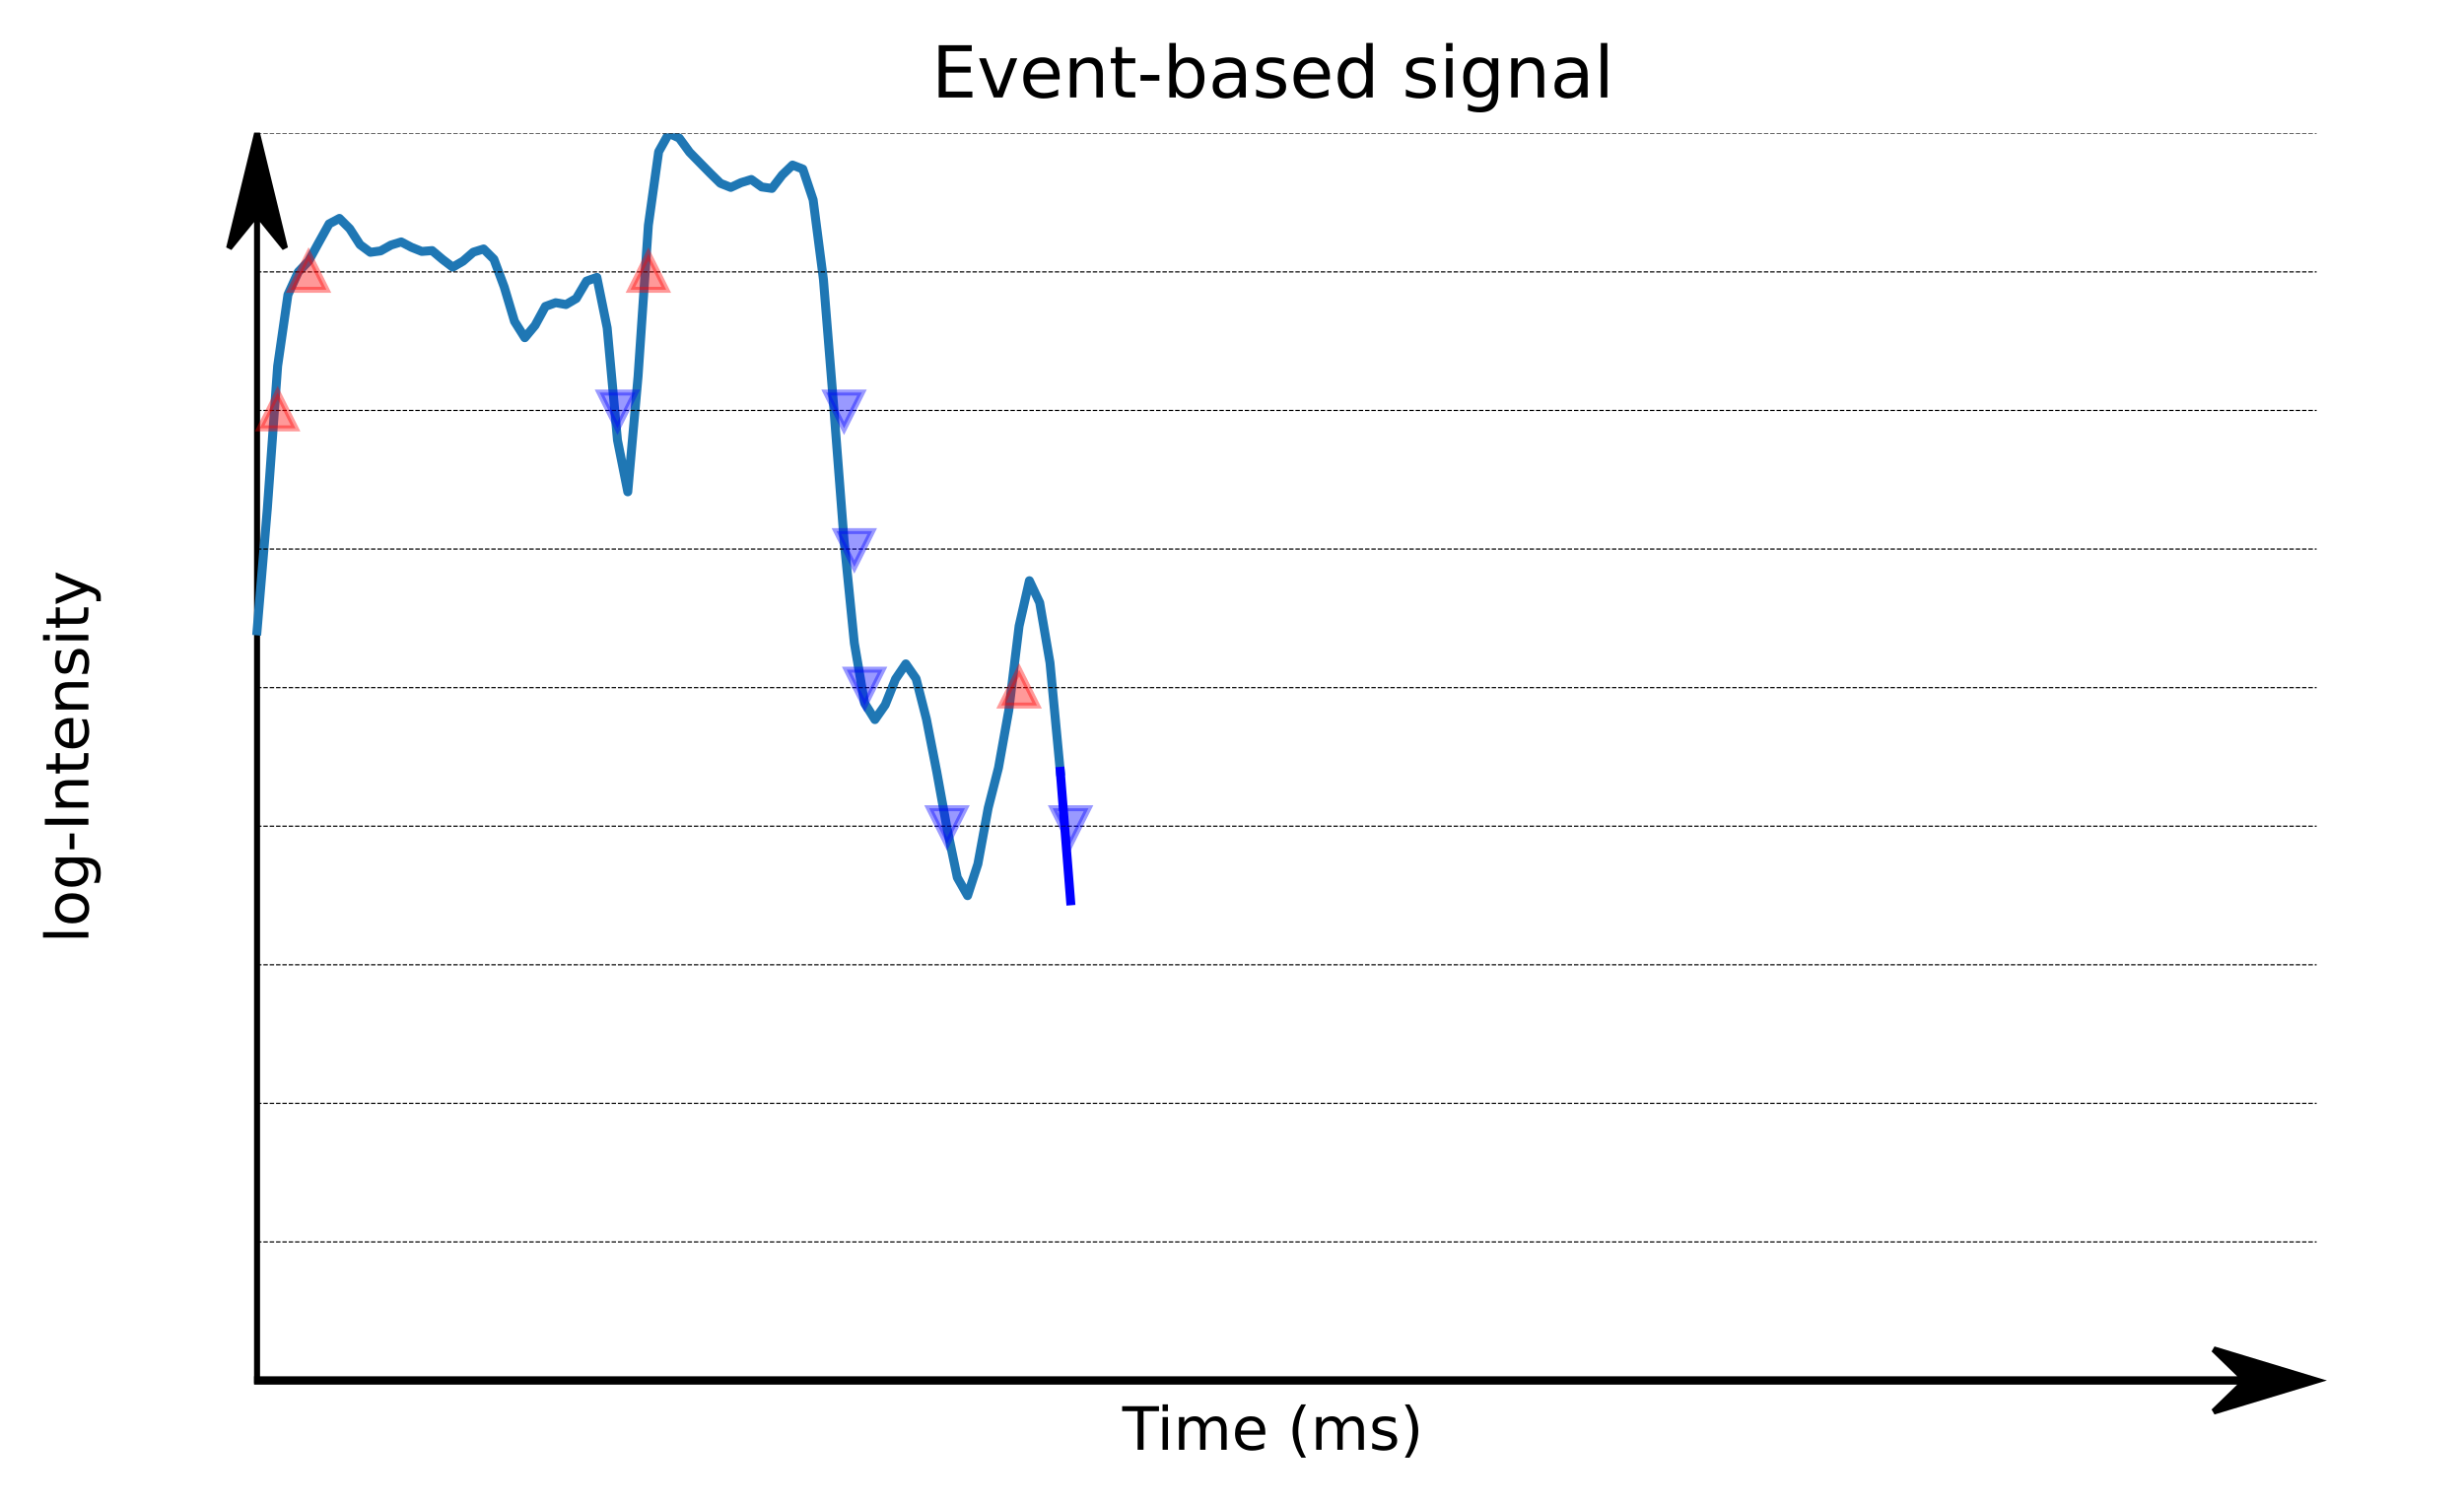
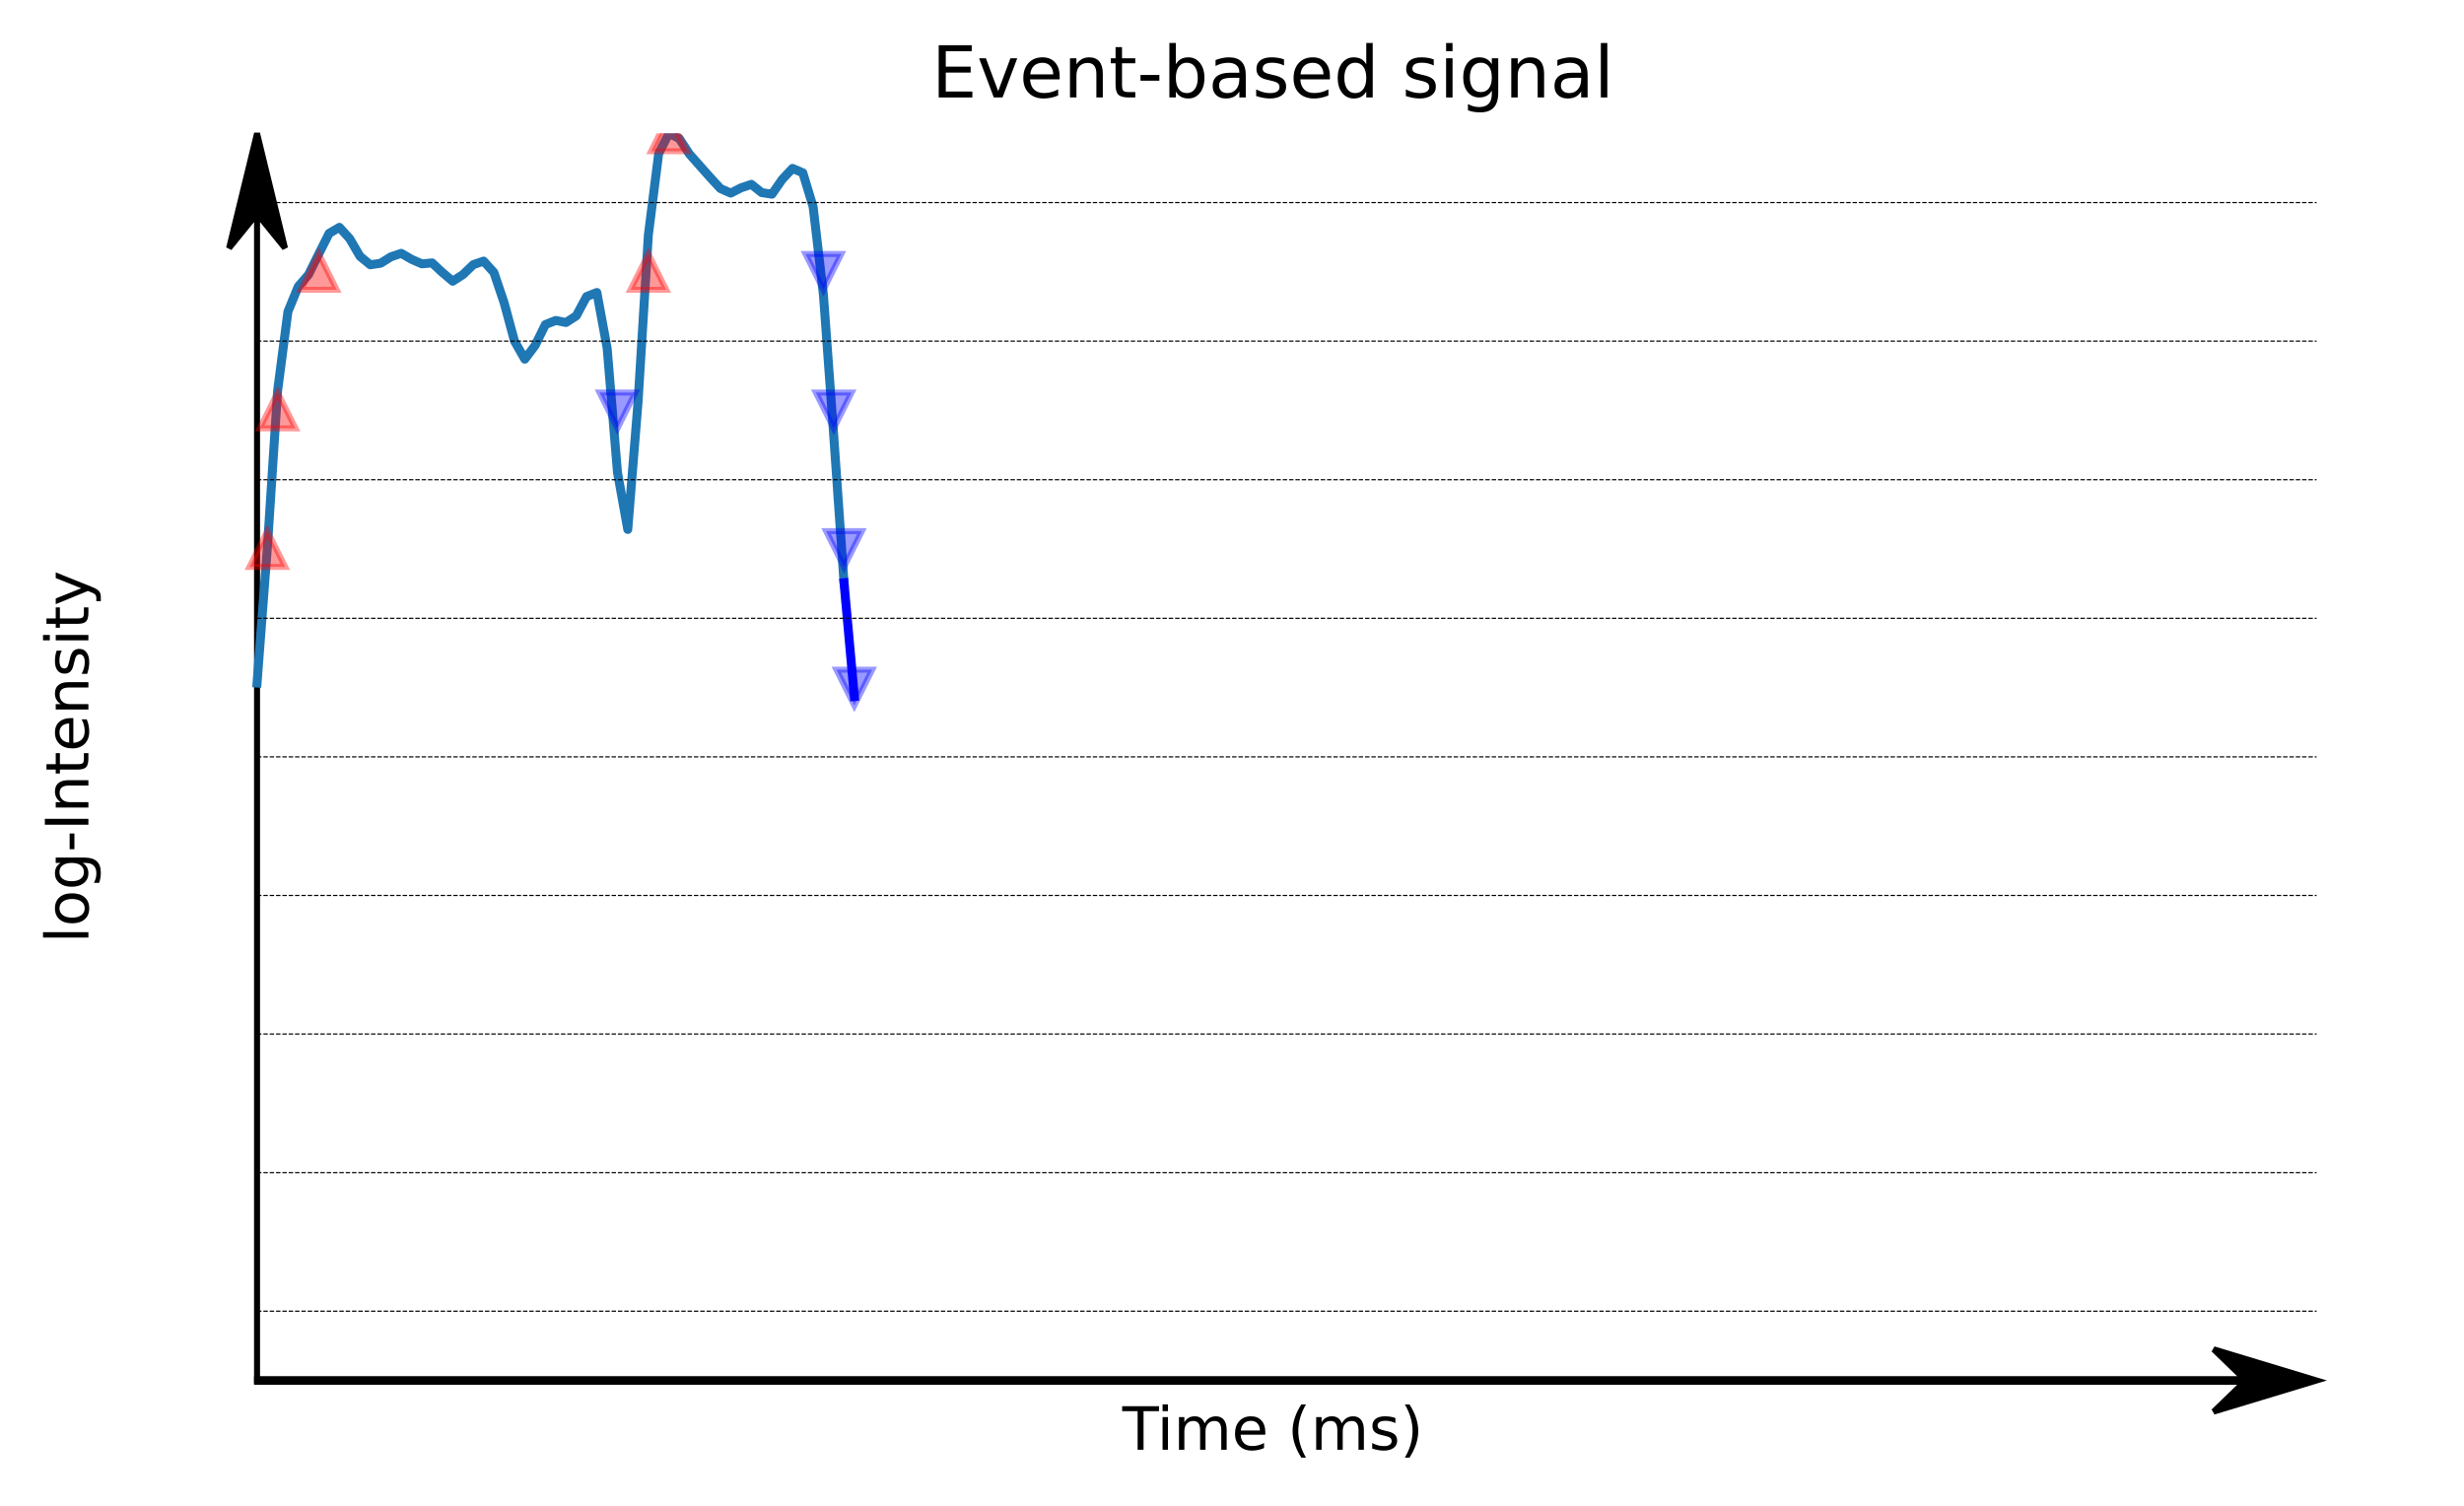
<svg xmlns="http://www.w3.org/2000/svg" xmlns:xlink="http://www.w3.org/1999/xlink" width="412.523pt" height="251.996pt" viewBox="0 0 412.523 251.996" version="1.1">
  <defs>
    <style type="text/css">*{stroke-linejoin: round; stroke-linecap: butt}</style>
  </defs>
  <g id="figure_1">
    <g id="patch_1">
      <path d="M 0 251.996  L 412.523 251.996  L 412.523 0  L 0 0  L 0 251.996  z " style="fill: none" />
    </g>
    <g id="axes_1">
      <g id="patch_2">
        <path d="M 20.878 231.118  L 405.323 231.118  L 405.323 22.318  L 20.878 22.318  L 20.878 231.118  z " style="fill: none" />
      </g>
      <g id="patch_3">
-         <path d="M 387.848 231.118  L 370.608 236.338  L 375.78 231.316  L 43.035 231.316  L 43.035 230.92  L 375.78 230.92  L 370.608 225.898  z " style="stroke: #000000; stroke-linejoin: miter" />
+         <path d="M 387.848 231.118  L 370.608 236.338  L 375.78 231.337  L 43.035 231.337  L 43.035 230.899  L 375.78 230.899  L 370.608 225.898  z " style="stroke: #000000; stroke-linejoin: miter" />
      </g>
      <g id="patch_4">
        <path d="M 43.035 22.318  L 47.717 41.54  L 43.036 35.774  L 43.036 231.118  L 43.034 231.118  L 43.034 35.774  L 38.353 41.54  z " style="stroke: #000000; stroke-linejoin: miter" />
      </g>
      <g id="matplotlib.axis_1">
        <g id="text_1">
          <g transform="translate(187.9013 242.7166) scale(0.1 -0.1)">
            <defs>
              <path id="DejaVuSans-54" d="M -19 4666  L 3928 4666  L 3928 4134  L 2272 4134  L 2272 0  L 1638 0  L 1638 4134  L -19 4134  L -19 4666  z " transform="scale(0.015625)" />
              <path id="DejaVuSans-69" d="M 603 3500  L 1178 3500  L 1178 0  L 603 0  L 603 3500  z M 603 4863  L 1178 4863  L 1178 4134  L 603 4134  L 603 4863  z " transform="scale(0.015625)" />
              <path id="DejaVuSans-6d" d="M 3328 2828  Q 3544 3216 3844 3400  Q 4144 3584 4550 3584  Q 5097 3584 5394 3201  Q 5691 2819 5691 2113  L 5691 0  L 5113 0  L 5113 2094  Q 5113 2597 4934 2840  Q 4756 3084 4391 3084  Q 3944 3084 3684 2787  Q 3425 2491 3425 1978  L 3425 0  L 2847 0  L 2847 2094  Q 2847 2600 2669 2842  Q 2491 3084 2119 3084  Q 1678 3084 1418 2786  Q 1159 2488 1159 1978  L 1159 0  L 581 0  L 581 3500  L 1159 3500  L 1159 2956  Q 1356 3278 1631 3431  Q 1906 3584 2284 3584  Q 2666 3584 2933 3390  Q 3200 3197 3328 2828  z " transform="scale(0.015625)" />
              <path id="DejaVuSans-65" d="M 3597 1894  L 3597 1613  L 953 1613  Q 991 1019 1311 708  Q 1631 397 2203 397  Q 2534 397 2845 478  Q 3156 559 3463 722  L 3463 178  Q 3153 47 2828 -22  Q 2503 -91 2169 -91  Q 1331 -91 842 396  Q 353 884 353 1716  Q 353 2575 817 3079  Q 1281 3584 2069 3584  Q 2775 3584 3186 3129  Q 3597 2675 3597 1894  z M 3022 2063  Q 3016 2534 2758 2815  Q 2500 3097 2075 3097  Q 1594 3097 1305 2825  Q 1016 2553 972 2059  L 3022 2063  z " transform="scale(0.015625)" />
              <path id="DejaVuSans-20" transform="scale(0.015625)" />
              <path id="DejaVuSans-28" d="M 1984 4856  Q 1566 4138 1362 3434  Q 1159 2731 1159 2009  Q 1159 1288 1364 580  Q 1569 -128 1984 -844  L 1484 -844  Q 1016 -109 783 600  Q 550 1309 550 2009  Q 550 2706 781 3412  Q 1013 4119 1484 4856  L 1984 4856  z " transform="scale(0.015625)" />
              <path id="DejaVuSans-73" d="M 2834 3397  L 2834 2853  Q 2591 2978 2328 3040  Q 2066 3103 1784 3103  Q 1356 3103 1142 2972  Q 928 2841 928 2578  Q 928 2378 1081 2264  Q 1234 2150 1697 2047  L 1894 2003  Q 2506 1872 2764 1633  Q 3022 1394 3022 966  Q 3022 478 2636 193  Q 2250 -91 1575 -91  Q 1294 -91 989 -36  Q 684 19 347 128  L 347 722  Q 666 556 975 473  Q 1284 391 1588 391  Q 1994 391 2212 530  Q 2431 669 2431 922  Q 2431 1156 2273 1281  Q 2116 1406 1581 1522  L 1381 1569  Q 847 1681 609 1914  Q 372 2147 372 2553  Q 372 3047 722 3315  Q 1072 3584 1716 3584  Q 2034 3584 2315 3537  Q 2597 3491 2834 3397  z " transform="scale(0.015625)" />
              <path id="DejaVuSans-29" d="M 513 4856  L 1013 4856  Q 1481 4119 1714 3412  Q 1947 2706 1947 2009  Q 1947 1309 1714 600  Q 1481 -109 1013 -844  L 513 -844  Q 928 -128 1133 580  Q 1338 1288 1338 2009  Q 1338 2731 1133 3434  Q 928 4138 513 4856  z " transform="scale(0.015625)" />
            </defs>
            <use xlink:href="#DejaVuSans-54" />
            <use xlink:href="#DejaVuSans-69" x="57.959" />
            <use xlink:href="#DejaVuSans-6d" x="85.742" />
            <use xlink:href="#DejaVuSans-65" x="183.154" />
            <use xlink:href="#DejaVuSans-20" x="244.678" />
            <use xlink:href="#DejaVuSans-28" x="276.465" />
            <use xlink:href="#DejaVuSans-6d" x="315.479" />
            <use xlink:href="#DejaVuSans-73" x="412.891" />
            <use xlink:href="#DejaVuSans-29" x="464.99" />
          </g>
        </g>
      </g>
      <g id="matplotlib.axis_2">
        <g id="text_2">
          <g transform="translate(14.79844 157.9072) rotate(-90) scale(0.1 -0.1)">
            <defs>
              <path id="DejaVuSans-6c" d="M 603 4863  L 1178 4863  L 1178 0  L 603 0  L 603 4863  z " transform="scale(0.015625)" />
              <path id="DejaVuSans-6f" d="M 1959 3097  Q 1497 3097 1228 2736  Q 959 2375 959 1747  Q 959 1119 1226 758  Q 1494 397 1959 397  Q 2419 397 2687 759  Q 2956 1122 2956 1747  Q 2956 2369 2687 2733  Q 2419 3097 1959 3097  z M 1959 3584  Q 2709 3584 3137 3096  Q 3566 2609 3566 1747  Q 3566 888 3137 398  Q 2709 -91 1959 -91  Q 1206 -91 779 398  Q 353 888 353 1747  Q 353 2609 779 3096  Q 1206 3584 1959 3584  z " transform="scale(0.015625)" />
              <path id="DejaVuSans-67" d="M 2906 1791  Q 2906 2416 2648 2759  Q 2391 3103 1925 3103  Q 1463 3103 1205 2759  Q 947 2416 947 1791  Q 947 1169 1205 825  Q 1463 481 1925 481  Q 2391 481 2648 825  Q 2906 1169 2906 1791  z M 3481 434  Q 3481 -459 3084 -895  Q 2688 -1331 1869 -1331  Q 1566 -1331 1297 -1286  Q 1028 -1241 775 -1147  L 775 -588  Q 1028 -725 1275 -790  Q 1522 -856 1778 -856  Q 2344 -856 2625 -561  Q 2906 -266 2906 331  L 2906 616  Q 2728 306 2450 153  Q 2172 0 1784 0  Q 1141 0 747 490  Q 353 981 353 1791  Q 353 2603 747 3093  Q 1141 3584 1784 3584  Q 2172 3584 2450 3431  Q 2728 3278 2906 2969  L 2906 3500  L 3481 3500  L 3481 434  z " transform="scale(0.015625)" />
              <path id="DejaVuSans-2d" d="M 313 2009  L 1997 2009  L 1997 1497  L 313 1497  L 313 2009  z " transform="scale(0.015625)" />
              <path id="DejaVuSans-49" d="M 628 4666  L 1259 4666  L 1259 0  L 628 0  L 628 4666  z " transform="scale(0.015625)" />
              <path id="DejaVuSans-6e" d="M 3513 2113  L 3513 0  L 2938 0  L 2938 2094  Q 2938 2591 2744 2837  Q 2550 3084 2163 3084  Q 1697 3084 1428 2787  Q 1159 2491 1159 1978  L 1159 0  L 581 0  L 581 3500  L 1159 3500  L 1159 2956  Q 1366 3272 1645 3428  Q 1925 3584 2291 3584  Q 2894 3584 3203 3211  Q 3513 2838 3513 2113  z " transform="scale(0.015625)" />
              <path id="DejaVuSans-74" d="M 1172 4494  L 1172 3500  L 2356 3500  L 2356 3053  L 1172 3053  L 1172 1153  Q 1172 725 1289 603  Q 1406 481 1766 481  L 2356 481  L 2356 0  L 1766 0  Q 1100 0 847 248  Q 594 497 594 1153  L 594 3053  L 172 3053  L 172 3500  L 594 3500  L 594 4494  L 1172 4494  z " transform="scale(0.015625)" />
              <path id="DejaVuSans-79" d="M 2059 -325  Q 1816 -950 1584 -1140  Q 1353 -1331 966 -1331  L 506 -1331  L 506 -850  L 844 -850  Q 1081 -850 1212 -737  Q 1344 -625 1503 -206  L 1606 56  L 191 3500  L 800 3500  L 1894 763  L 2988 3500  L 3597 3500  L 2059 -325  z " transform="scale(0.015625)" />
            </defs>
            <use xlink:href="#DejaVuSans-6c" />
            <use xlink:href="#DejaVuSans-6f" x="27.783" />
            <use xlink:href="#DejaVuSans-67" x="88.965" />
            <use xlink:href="#DejaVuSans-2d" x="152.441" />
            <use xlink:href="#DejaVuSans-49" x="188.525" />
            <use xlink:href="#DejaVuSans-6e" x="218.018" />
            <use xlink:href="#DejaVuSans-74" x="281.396" />
            <use xlink:href="#DejaVuSans-65" x="320.605" />
            <use xlink:href="#DejaVuSans-6e" x="382.129" />
            <use xlink:href="#DejaVuSans-73" x="445.508" />
            <use xlink:href="#DejaVuSans-69" x="497.607" />
            <use xlink:href="#DejaVuSans-74" x="525.391" />
            <use xlink:href="#DejaVuSans-79" x="564.6" />
          </g>
        </g>
      </g>
      <g id="line2d_1">
-         <path d="M 43.035 105.613  L 44.759 85.14  L 46.483 61.282  L 48.207 49.332  L 49.931 45.539  L 51.655 43.733  L 53.379 40.579  L 55.103 37.479  L 56.827 36.565  L 58.551 38.288  L 60.275 40.963  L 62 42.242  L 63.724 42.006  L 65.448 41.034  L 67.172 40.503  L 68.896 41.407  L 70.62 42.094  L 72.344 41.955  L 74.068 43.41  L 75.792 44.728  L 77.516 43.722  L 79.24 42.218  L 80.964 41.682  L 82.688 43.402  L 84.412 48.031  L 86.136 53.798  L 87.861 56.539  L 89.585 54.473  L 91.309 51.301  L 93.033 50.677  L 94.757 50.986  L 96.481 49.972  L 98.205 47.057  L 99.929 46.438  L 101.653 54.898  L 103.377 73.683  L 105.101 82.339  L 106.825 63.013  L 108.549 37.721  L 110.273 25.401  L 111.997 22.318  L 113.722 23.123  L 115.446 25.483  L 117.17 27.246  L 118.894 28.999  L 120.618 30.692  L 122.342 31.377  L 124.066 30.579  L 125.79 30.053  L 127.514 31.3  L 129.238 31.545  L 130.962 29.295  L 132.686 27.635  L 134.41 28.307  L 136.134 33.454  L 137.858 46.788  L 139.583 68.134  L 141.307 90.415  L 143.031 107.655  L 144.755 117.733  L 146.479 120.475  L 148.203 118.011  L 149.927 113.689  L 151.651 111.149  L 153.375 113.628  L 155.099 120.385  L 156.823 129.17  L 158.547 138.649  L 160.271 146.91  L 161.995 149.946  L 163.719 144.642  L 165.444 135.271  L 167.168 128.54  L 168.892 118.922  L 170.616 104.821  L 172.34 97.225  L 174.064 100.898  L 175.788 110.953  L 177.512 129.135  " clip-path="url(#pbe0062dd37)" style="fill: none; stroke: #1f77b4; stroke-width: 1.5; stroke-linecap: square" />
+         <path d="M 43.035 114.354  L 44.759 91.733  L 46.483 65.371  L 48.207 52.168  L 49.931 47.976  L 51.655 45.981  L 53.379 42.495  L 55.103 39.07  L 56.827 38.06  L 58.551 39.964  L 60.275 42.92  L 62 44.333  L 63.724 44.072  L 65.448 42.998  L 67.172 42.411  L 68.896 43.41  L 70.62 44.169  L 72.344 44.016  L 74.068 45.624  L 75.792 47.08  L 77.516 45.969  L 79.24 44.307  L 80.964 43.714  L 82.688 45.615  L 84.412 50.729  L 86.136 57.102  L 87.861 60.131  L 89.585 57.847  L 91.309 54.342  L 93.033 53.653  L 94.757 53.995  L 96.481 52.875  L 98.205 49.653  L 99.929 48.97  L 101.653 58.318  L 103.377 79.074  L 105.101 88.638  L 106.825 67.284  L 108.549 39.338  L 110.273 25.725  L 111.997 22.318  L 113.722 23.207  L 115.446 25.815  L 117.17 27.763  L 118.894 29.7  L 120.618 31.571  L 122.342 32.328  L 124.066 31.446  L 125.79 30.865  L 127.514 32.243  L 129.238 32.513  L 130.962 30.028  L 132.686 28.193  L 134.41 28.935  L 136.134 34.623  L 137.858 49.356  L 139.583 72.943  L 141.307 97.561  " clip-path="url(#p4600a2d40a)" style="fill: none; stroke: #1f77b4; stroke-width: 1.5; stroke-linecap: square" />
      </g>
      <g id="line2d_2">
-         <path d="M 177.512 129.135  L 179.236 150.811  " clip-path="url(#pbe0062dd37)" style="fill: none; stroke: #0000ff; stroke-width: 1.5; stroke-linecap: square" />
+         <path d="M 141.307 97.561  L 143.031 116.611  " clip-path="url(#p4600a2d40a)" style="fill: none; stroke: #0000ff; stroke-width: 1.5; stroke-linecap: square" />
      </g>
      <g id="line2d_3">
-         <path d="M 43.035 231.118  L 387.848 231.118  " clip-path="url(#pbe0062dd37)" style="fill: none; stroke-dasharray: 0.74,0.32; stroke-dashoffset: 0; stroke: #000000; stroke-width: 0.2" />
+         <path d="M 43.035 219.518  L 387.848 219.518  " clip-path="url(#p4600a2d40a)" style="fill: none; stroke-dasharray: 0.74,0.32; stroke-dashoffset: 0; stroke: #000000; stroke-width: 0.2" />
      </g>
      <g id="line2d_4">
-         <path d="M 43.035 207.918  L 387.848 207.918  " clip-path="url(#pbe0062dd37)" style="fill: none; stroke-dasharray: 0.74,0.32; stroke-dashoffset: 0; stroke: #000000; stroke-width: 0.2" />
+         <path d="M 43.035 196.318  L 387.848 196.318  " clip-path="url(#p4600a2d40a)" style="fill: none; stroke-dasharray: 0.74,0.32; stroke-dashoffset: 0; stroke: #000000; stroke-width: 0.2" />
      </g>
      <g id="line2d_5">
-         <path d="M 43.035 184.718  L 387.848 184.718  " clip-path="url(#pbe0062dd37)" style="fill: none; stroke-dasharray: 0.74,0.32; stroke-dashoffset: 0; stroke: #000000; stroke-width: 0.2" />
+         <path d="M 43.035 173.118  L 387.848 173.118  " clip-path="url(#p4600a2d40a)" style="fill: none; stroke-dasharray: 0.74,0.32; stroke-dashoffset: 0; stroke: #000000; stroke-width: 0.2" />
      </g>
      <g id="line2d_6">
-         <path d="M 43.035 161.518  L 387.848 161.518  " clip-path="url(#pbe0062dd37)" style="fill: none; stroke-dasharray: 0.74,0.32; stroke-dashoffset: 0; stroke: #000000; stroke-width: 0.2" />
+         <path d="M 43.035 149.918  L 387.848 149.918  " clip-path="url(#p4600a2d40a)" style="fill: none; stroke-dasharray: 0.74,0.32; stroke-dashoffset: 0; stroke: #000000; stroke-width: 0.2" />
      </g>
      <g id="line2d_7">
-         <path d="M 43.035 138.318  L 387.848 138.318  " clip-path="url(#pbe0062dd37)" style="fill: none; stroke-dasharray: 0.74,0.32; stroke-dashoffset: 0; stroke: #000000; stroke-width: 0.2" />
+         <path d="M 43.035 126.718  L 387.848 126.718  " clip-path="url(#p4600a2d40a)" style="fill: none; stroke-dasharray: 0.74,0.32; stroke-dashoffset: 0; stroke: #000000; stroke-width: 0.2" />
      </g>
      <g id="line2d_8">
-         <path d="M 43.035 115.118  L 387.848 115.118  " clip-path="url(#pbe0062dd37)" style="fill: none; stroke-dasharray: 0.74,0.32; stroke-dashoffset: 0; stroke: #000000; stroke-width: 0.2" />
+         <path d="M 43.035 103.518  L 387.848 103.518  " clip-path="url(#p4600a2d40a)" style="fill: none; stroke-dasharray: 0.74,0.32; stroke-dashoffset: 0; stroke: #000000; stroke-width: 0.2" />
      </g>
      <g id="line2d_9">
-         <path d="M 43.035 91.918  L 387.848 91.918  " clip-path="url(#pbe0062dd37)" style="fill: none; stroke-dasharray: 0.74,0.32; stroke-dashoffset: 0; stroke: #000000; stroke-width: 0.2" />
+         <path d="M 43.035 80.318  L 387.848 80.318  " clip-path="url(#p4600a2d40a)" style="fill: none; stroke-dasharray: 0.74,0.32; stroke-dashoffset: 0; stroke: #000000; stroke-width: 0.2" />
      </g>
      <g id="line2d_10">
-         <path d="M 43.035 68.718  L 387.848 68.718  " clip-path="url(#pbe0062dd37)" style="fill: none; stroke-dasharray: 0.74,0.32; stroke-dashoffset: 0; stroke: #000000; stroke-width: 0.2" />
+         <path d="M 43.035 57.118  L 387.848 57.118  " clip-path="url(#p4600a2d40a)" style="fill: none; stroke-dasharray: 0.74,0.32; stroke-dashoffset: 0; stroke: #000000; stroke-width: 0.2" />
      </g>
      <g id="line2d_11">
-         <path d="M 43.035 45.518  L 387.848 45.518  " clip-path="url(#pbe0062dd37)" style="fill: none; stroke-dasharray: 0.74,0.32; stroke-dashoffset: 0; stroke: #000000; stroke-width: 0.2" />
+         <path d="M 43.035 33.918  L 387.848 33.918  " clip-path="url(#p4600a2d40a)" style="fill: none; stroke-dasharray: 0.74,0.32; stroke-dashoffset: 0; stroke: #000000; stroke-width: 0.2" />
      </g>
      <g id="line2d_12">
-         <path d="M 43.035 22.318  L 387.848 22.318  " clip-path="url(#pbe0062dd37)" style="fill: none; stroke-dasharray: 0.74,0.32; stroke-dashoffset: 0; stroke: #000000; stroke-width: 0.2" />
+         <defs>
+           <path id="mda5eb2c526" d="M 0 -3  L -3 3  L 3 3  z " style="stroke: #ff0000; stroke-opacity: 0.4; stroke-linejoin: miter" />
+         </defs>
+         <g clip-path="url(#p4600a2d40a)">
+           <use xlink:href="#mda5eb2c526" x="44.759" y="91.918" style="fill: #ff0000; fill-opacity: 0.4; stroke: #ff0000; stroke-opacity: 0.4; stroke-linejoin: miter" />
+         </g>
      </g>
      <g id="line2d_13">
-         <defs>
-           <path id="m974327b7c0" d="M 0 -3  L -3 3  L 3 3  z " style="stroke: #ff0000; stroke-opacity: 0.4; stroke-linejoin: miter" />
-         </defs>
-         <g clip-path="url(#pbe0062dd37)">
-           <use xlink:href="#m974327b7c0" x="46.483" y="68.718" style="fill: #ff0000; fill-opacity: 0.4; stroke: #ff0000; stroke-opacity: 0.4; stroke-linejoin: miter" />
+         <g clip-path="url(#p4600a2d40a)">
+           <use xlink:href="#mda5eb2c526" x="46.483" y="68.718" style="fill: #ff0000; fill-opacity: 0.4; stroke: #ff0000; stroke-opacity: 0.4; stroke-linejoin: miter" />
        </g>
      </g>
      <g id="line2d_14">
-         <g clip-path="url(#pbe0062dd37)">
-           <use xlink:href="#m974327b7c0" x="51.655" y="45.518" style="fill: #ff0000; fill-opacity: 0.4; stroke: #ff0000; stroke-opacity: 0.4; stroke-linejoin: miter" />
+         <g clip-path="url(#p4600a2d40a)">
+           <use xlink:href="#mda5eb2c526" x="53.379" y="45.518" style="fill: #ff0000; fill-opacity: 0.4; stroke: #ff0000; stroke-opacity: 0.4; stroke-linejoin: miter" />
        </g>
      </g>
      <g id="line2d_15">
        <defs>
-           <path id="ma593793d0d" d="M -0 3  L 3 -3  L -3 -3  z " style="stroke: #0000ff; stroke-opacity: 0.4; stroke-linejoin: miter" />
+           <path id="mfe1aaf8980" d="M -0 3  L 3 -3  L -3 -3  z " style="stroke: #0000ff; stroke-opacity: 0.4; stroke-linejoin: miter" />
        </defs>
-         <g clip-path="url(#pbe0062dd37)">
-           <use xlink:href="#ma593793d0d" x="103.377" y="68.718" style="fill: #0000ff; fill-opacity: 0.4; stroke: #0000ff; stroke-opacity: 0.4; stroke-linejoin: miter" />
+         <g clip-path="url(#p4600a2d40a)">
+           <use xlink:href="#mfe1aaf8980" x="103.377" y="68.718" style="fill: #0000ff; fill-opacity: 0.4; stroke: #0000ff; stroke-opacity: 0.4; stroke-linejoin: miter" />
        </g>
      </g>
      <g id="line2d_16">
-         <g clip-path="url(#pbe0062dd37)">
-           <use xlink:href="#m974327b7c0" x="108.549" y="45.518" style="fill: #ff0000; fill-opacity: 0.4; stroke: #ff0000; stroke-opacity: 0.4; stroke-linejoin: miter" />
+         <g clip-path="url(#p4600a2d40a)">
+           <use xlink:href="#mda5eb2c526" x="108.549" y="45.518" style="fill: #ff0000; fill-opacity: 0.4; stroke: #ff0000; stroke-opacity: 0.4; stroke-linejoin: miter" />
        </g>
      </g>
      <g id="line2d_17">
-         <g clip-path="url(#pbe0062dd37)">
-           <use xlink:href="#ma593793d0d" x="141.307" y="68.718" style="fill: #0000ff; fill-opacity: 0.4; stroke: #0000ff; stroke-opacity: 0.4; stroke-linejoin: miter" />
+         <g clip-path="url(#p4600a2d40a)">
+           <use xlink:href="#mda5eb2c526" x="111.997" y="22.318" style="fill: #ff0000; fill-opacity: 0.4; stroke: #ff0000; stroke-opacity: 0.4; stroke-linejoin: miter" />
        </g>
      </g>
      <g id="line2d_18">
-         <g clip-path="url(#pbe0062dd37)">
-           <use xlink:href="#ma593793d0d" x="143.031" y="91.918" style="fill: #0000ff; fill-opacity: 0.4; stroke: #0000ff; stroke-opacity: 0.4; stroke-linejoin: miter" />
+         <g clip-path="url(#p4600a2d40a)">
+           <use xlink:href="#mfe1aaf8980" x="137.858" y="45.518" style="fill: #0000ff; fill-opacity: 0.4; stroke: #0000ff; stroke-opacity: 0.4; stroke-linejoin: miter" />
        </g>
      </g>
      <g id="line2d_19">
-         <g clip-path="url(#pbe0062dd37)">
-           <use xlink:href="#ma593793d0d" x="144.755" y="115.118" style="fill: #0000ff; fill-opacity: 0.4; stroke: #0000ff; stroke-opacity: 0.4; stroke-linejoin: miter" />
+         <g clip-path="url(#p4600a2d40a)">
+           <use xlink:href="#mfe1aaf8980" x="139.583" y="68.718" style="fill: #0000ff; fill-opacity: 0.4; stroke: #0000ff; stroke-opacity: 0.4; stroke-linejoin: miter" />
        </g>
      </g>
      <g id="line2d_20">
-         <g clip-path="url(#pbe0062dd37)">
-           <use xlink:href="#ma593793d0d" x="158.547" y="138.318" style="fill: #0000ff; fill-opacity: 0.4; stroke: #0000ff; stroke-opacity: 0.4; stroke-linejoin: miter" />
+         <g clip-path="url(#p4600a2d40a)">
+           <use xlink:href="#mfe1aaf8980" x="141.307" y="91.918" style="fill: #0000ff; fill-opacity: 0.4; stroke: #0000ff; stroke-opacity: 0.4; stroke-linejoin: miter" />
        </g>
      </g>
      <g id="line2d_21">
-         <g clip-path="url(#pbe0062dd37)">
-           <use xlink:href="#m974327b7c0" x="170.616" y="115.118" style="fill: #ff0000; fill-opacity: 0.4; stroke: #ff0000; stroke-opacity: 0.4; stroke-linejoin: miter" />
-         </g>
-       </g>
-       <g id="line2d_22">
-         <g clip-path="url(#pbe0062dd37)">
-           <use xlink:href="#ma593793d0d" x="179.236" y="138.318" style="fill: #0000ff; fill-opacity: 0.4; stroke: #0000ff; stroke-opacity: 0.4; stroke-linejoin: miter" />
+         <g clip-path="url(#p4600a2d40a)">
+           <use xlink:href="#mfe1aaf8980" x="143.031" y="115.118" style="fill: #0000ff; fill-opacity: 0.4; stroke: #0000ff; stroke-opacity: 0.4; stroke-linejoin: miter" />
        </g>
      </g>
      <g id="text_3">
        <g transform="translate(155.9796 16.31812) scale(0.12 -0.12)">
          <defs>
            <path id="DejaVuSans-45" d="M 628 4666  L 3578 4666  L 3578 4134  L 1259 4134  L 1259 2753  L 3481 2753  L 3481 2222  L 1259 2222  L 1259 531  L 3634 531  L 3634 0  L 628 0  L 628 4666  z " transform="scale(0.015625)" />
            <path id="DejaVuSans-76" d="M 191 3500  L 800 3500  L 1894 563  L 2988 3500  L 3597 3500  L 2284 0  L 1503 0  L 191 3500  z " transform="scale(0.015625)" />
            <path id="DejaVuSans-62" d="M 3116 1747  Q 3116 2381 2855 2742  Q 2594 3103 2138 3103  Q 1681 3103 1420 2742  Q 1159 2381 1159 1747  Q 1159 1113 1420 752  Q 1681 391 2138 391  Q 2594 391 2855 752  Q 3116 1113 3116 1747  z M 1159 2969  Q 1341 3281 1617 3432  Q 1894 3584 2278 3584  Q 2916 3584 3314 3078  Q 3713 2572 3713 1747  Q 3713 922 3314 415  Q 2916 -91 2278 -91  Q 1894 -91 1617 61  Q 1341 213 1159 525  L 1159 0  L 581 0  L 581 4863  L 1159 4863  L 1159 2969  z " transform="scale(0.015625)" />
            <path id="DejaVuSans-61" d="M 2194 1759  Q 1497 1759 1228 1600  Q 959 1441 959 1056  Q 959 750 1161 570  Q 1363 391 1709 391  Q 2188 391 2477 730  Q 2766 1069 2766 1631  L 2766 1759  L 2194 1759  z M 3341 1997  L 3341 0  L 2766 0  L 2766 531  Q 2569 213 2275 61  Q 1981 -91 1556 -91  Q 1019 -91 701 211  Q 384 513 384 1019  Q 384 1609 779 1909  Q 1175 2209 1959 2209  L 2766 2209  L 2766 2266  Q 2766 2663 2505 2880  Q 2244 3097 1772 3097  Q 1472 3097 1187 3025  Q 903 2953 641 2809  L 641 3341  Q 956 3463 1253 3523  Q 1550 3584 1831 3584  Q 2591 3584 2966 3190  Q 3341 2797 3341 1997  z " transform="scale(0.015625)" />
            <path id="DejaVuSans-64" d="M 2906 2969  L 2906 4863  L 3481 4863  L 3481 0  L 2906 0  L 2906 525  Q 2725 213 2448 61  Q 2172 -91 1784 -91  Q 1150 -91 751 415  Q 353 922 353 1747  Q 353 2572 751 3078  Q 1150 3584 1784 3584  Q 2172 3584 2448 3432  Q 2725 3281 2906 2969  z M 947 1747  Q 947 1113 1208 752  Q 1469 391 1925 391  Q 2381 391 2643 752  Q 2906 1113 2906 1747  Q 2906 2381 2643 2742  Q 2381 3103 1925 3103  Q 1469 3103 1208 2742  Q 947 2381 947 1747  z " transform="scale(0.015625)" />
          </defs>
          <use xlink:href="#DejaVuSans-45" />
          <use xlink:href="#DejaVuSans-76" x="63.184" />
          <use xlink:href="#DejaVuSans-65" x="122.363" />
          <use xlink:href="#DejaVuSans-6e" x="183.887" />
          <use xlink:href="#DejaVuSans-74" x="247.266" />
          <use xlink:href="#DejaVuSans-2d" x="286.475" />
          <use xlink:href="#DejaVuSans-62" x="322.559" />
          <use xlink:href="#DejaVuSans-61" x="386.035" />
          <use xlink:href="#DejaVuSans-73" x="447.314" />
          <use xlink:href="#DejaVuSans-65" x="499.414" />
          <use xlink:href="#DejaVuSans-64" x="560.938" />
          <use xlink:href="#DejaVuSans-20" x="624.414" />
          <use xlink:href="#DejaVuSans-73" x="656.201" />
          <use xlink:href="#DejaVuSans-69" x="708.301" />
          <use xlink:href="#DejaVuSans-67" x="736.084" />
          <use xlink:href="#DejaVuSans-6e" x="799.561" />
          <use xlink:href="#DejaVuSans-61" x="862.939" />
          <use xlink:href="#DejaVuSans-6c" x="924.219" />
        </g>
      </g>
    </g>
  </g>
  <defs>
-     <clipPath id="pbe0062dd37">
+     <clipPath id="p4600a2d40a">
      <rect x="20.878" y="22.318" width="384.445" height="208.8" />
    </clipPath>
  </defs>
</svg>
